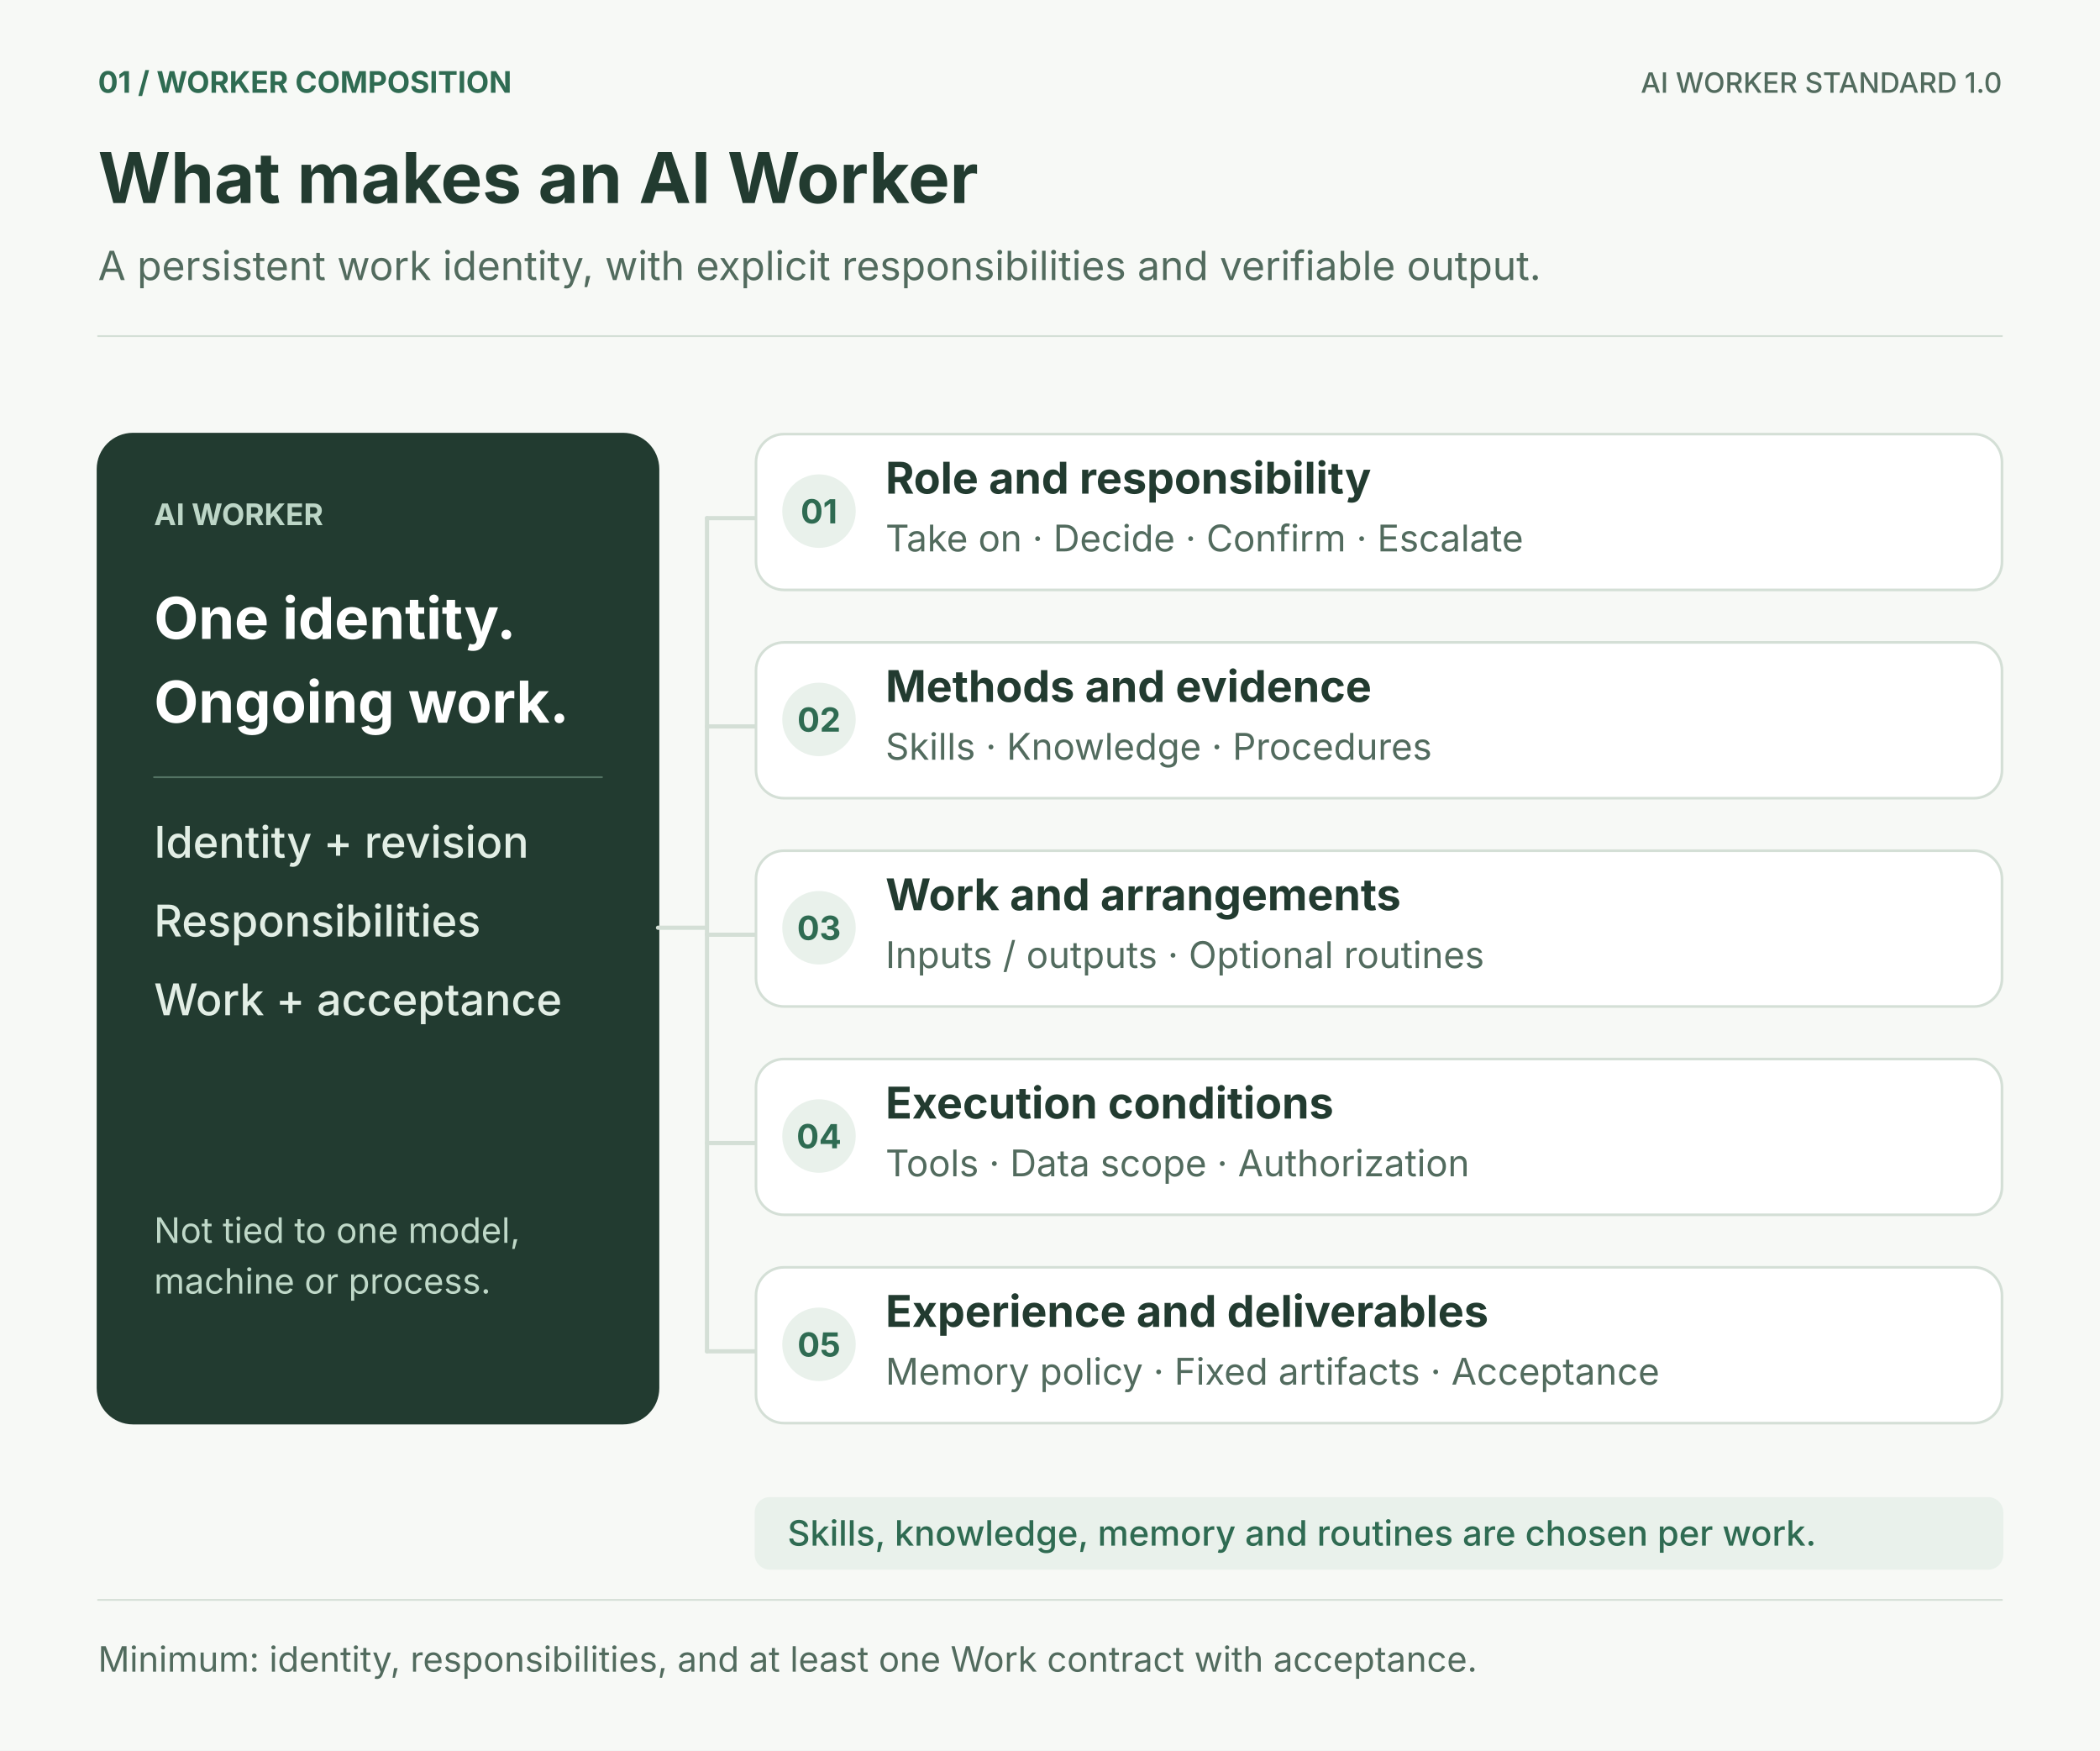
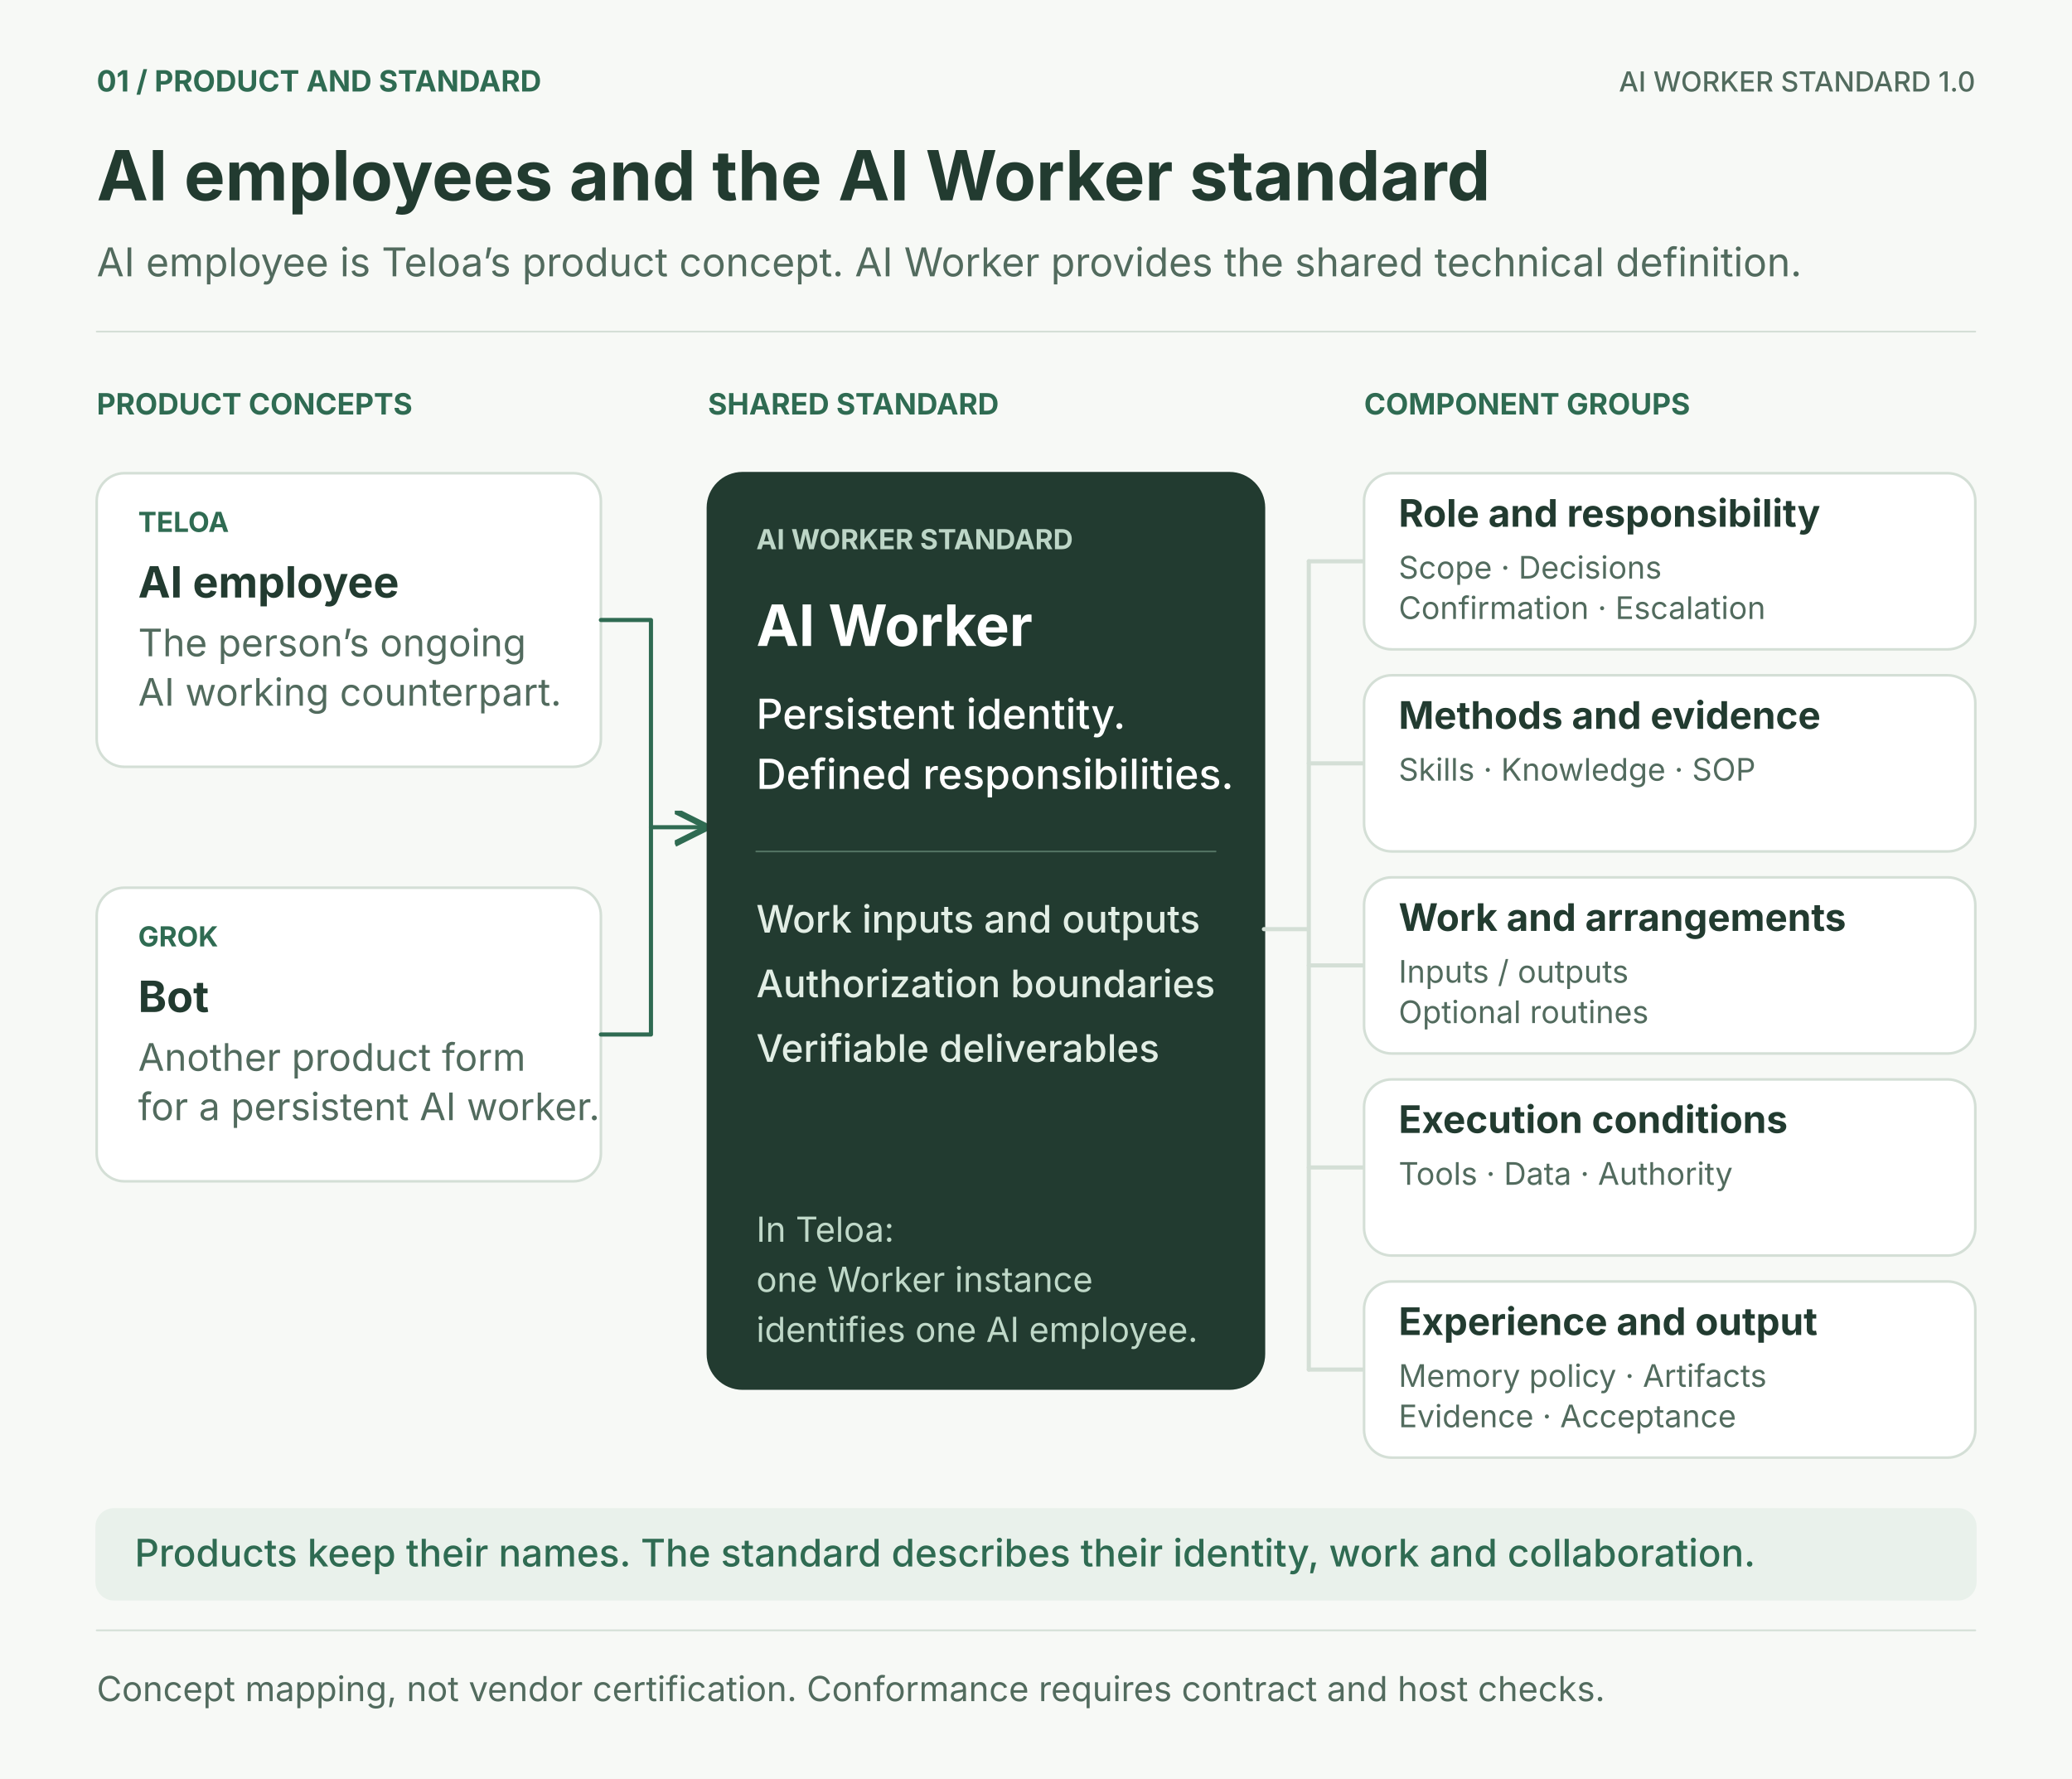
- <svg xmlns="http://www.w3.org/2000/svg" width="1200" height="1000" viewBox="0 0 1200 1000" role="img" aria-label="What makes an AI Worker">
+ <svg xmlns="http://www.w3.org/2000/svg" width="1200" height="1030" viewBox="0 0 1200 1030" role="img" aria-label="AI employees and the AI Worker standard">
  <defs>
    <marker id="arrow" markerWidth="10" markerHeight="10" refX="8" refY="4" orient="auto">
      <path d="M0 0 L8 4 L0 8" fill="none" stroke="#2f6b52" stroke-width="1.5" />
    </marker>
    <marker id="amber" markerWidth="10" markerHeight="10" refX="8" refY="4" orient="auto">
      <path d="M0 0 L8 4 L0 8" fill="none" stroke="#8d6021" stroke-width="1.5" />
    </marker>
  </defs>
  <g font-family="Inter, -apple-system, BlinkMacSystemFont, PingFang SC, Microsoft YaHei, Arial, sans-serif">
-     <rect width="1200" height="1000" fill="#f7f9f6" />
+     <rect width="1200" height="1030" fill="#f7f9f6" />
    <text x="56" y="53" fill="#2f6b52" font-size="17" font-weight="650" text-anchor="start">
-       <tspan x="56" dy="0">01 / WORKER COMPOSITION</tspan>
+       <tspan x="56" dy="0">01 / PRODUCT AND STANDARD</tspan>
    </text>
    <text x="1144" y="53" fill="#526b5e" font-size="16" font-weight="500" text-anchor="end">
      <tspan x="1144" dy="0">AI WORKER STANDARD 1.0</tspan>
    </text>
    <text x="56" y="116" fill="#223b30" font-size="40" font-weight="650" text-anchor="start">
-       <tspan x="56" dy="0">What makes an AI Worker</tspan>
+       <tspan x="56" dy="0">AI employees and the AI Worker standard</tspan>
    </text>
    <text x="56" y="160" fill="#526b5e" font-size="23" font-weight="400" text-anchor="start">
-       <tspan x="56" dy="0">A persistent work identity, with explicit responsibilities and verifiable output.</tspan>
+       <tspan x="56" dy="0">AI employee is Teloa’s product concept. AI Worker provides the shared technical definition.</tspan>
    </text>
    <path d="M56 192 H1144" fill="none" stroke="#d4dfd6" stroke-width="1" stroke-linejoin="round" stroke-linecap="round" />
-     <rect x="56" y="248" width="320" height="565" rx="20" fill="#223b30" stroke="#223b30" stroke-width="1.5" />
-     <text x="88" y="300" fill="#bdd6c7" font-size="17" font-weight="650" text-anchor="start">
-       <tspan x="88" dy="0">AI WORKER</tspan>
+     <text x="56" y="240" fill="#2f6b52" font-size="17" font-weight="650" text-anchor="start">
+       <tspan x="56" dy="0">PRODUCT CONCEPTS</tspan>
    </text>
-     <text x="88" y="365" fill="#fff" font-size="33" font-weight="650" text-anchor="start">
-       <tspan x="88" dy="0">One identity.</tspan>
-       <tspan x="88" dy="47.85">Ongoing work.</tspan>
+     <text x="410" y="240" fill="#2f6b52" font-size="17" font-weight="650" text-anchor="start">
+       <tspan x="410" dy="0">SHARED STANDARD</tspan>
    </text>
-     <path d="M88 444 H344" fill="none" stroke="#537363" stroke-width="1" stroke-linejoin="round" stroke-linecap="round" />
-     <text x="88" y="490" fill="#e2eee5" font-size="25" font-weight="500" text-anchor="start">
-       <tspan x="88" dy="0">Identity + revision</tspan>
-       <tspan x="88" dy="45">Responsibilities</tspan>
-       <tspan x="88" dy="45">Work + acceptance</tspan>
+     <text x="790" y="240" fill="#2f6b52" font-size="17" font-weight="650" text-anchor="start">
+       <tspan x="790" dy="0">COMPONENT GROUPS</tspan>
    </text>
-     <text x="88" y="710" fill="#bfd8c8" font-size="20" font-weight="400" text-anchor="start">
-       <tspan x="88" dy="0">Not tied to one model,</tspan>
-       <tspan x="88" dy="29">machine or process.</tspan>
+     <rect x="56" y="274" width="292" height="170" rx="16" fill="#ffffff" stroke="#d4dfd6" stroke-width="1.5" />
+     <text x="80" y="308" fill="#2f6b52" font-size="16" font-weight="650" text-anchor="start">
+       <tspan x="80" dy="0">TELOA</tspan>
    </text>
-     <path d="M376 530 H404 M404 296 V772" fill="none" stroke="#d4dfd6" stroke-width="2.4" stroke-linejoin="round" stroke-linecap="round" />
-     <path d="M404 296 H432" fill="none" stroke="#d4dfd6" stroke-width="2.4" stroke-linejoin="round" stroke-linecap="round" />
-     <rect x="432" y="248" width="712" height="89" rx="16" fill="#ffffff" stroke="#d4dfd6" stroke-width="1.5" />
-     <circle cx="468" cy="292" r="21" fill="#e9f1eb" />
-     <text x="468" y="299" fill="#2f6b52" font-size="19" font-weight="650" text-anchor="middle">
-       <tspan x="468" dy="0">01</tspan>
+     <text x="80" y="346" fill="#223b30" font-size="25" font-weight="650" text-anchor="start">
+       <tspan x="80" dy="0">AI employee</tspan>
    </text>
-     <text x="506" y="282" fill="#223b30" font-size="25" font-weight="650" text-anchor="start">
-       <tspan x="506" dy="0">Role and responsibility</tspan>
+     <text x="80" y="380" fill="#526b5e" font-size="22" font-weight="400" text-anchor="start">
+       <tspan x="80" dy="0">The person’s ongoing</tspan>
+       <tspan x="80" dy="28.6">AI working counterpart.</tspan>
    </text>
-     <text x="506" y="315" fill="#526b5e" font-size="21" font-weight="400" text-anchor="start">
-       <tspan x="506" dy="0">Take on · Decide · Confirm · Escalate</tspan>
+     <rect x="56" y="514" width="292" height="170" rx="16" fill="#ffffff" stroke="#d4dfd6" stroke-width="1.5" />
+     <text x="80" y="548" fill="#2f6b52" font-size="16" font-weight="650" text-anchor="start">
+       <tspan x="80" dy="0">GROK</tspan>
    </text>
-     <path d="M404 415 H432" fill="none" stroke="#d4dfd6" stroke-width="2.4" stroke-linejoin="round" stroke-linecap="round" />
-     <rect x="432" y="367" width="712" height="89" rx="16" fill="#ffffff" stroke="#d4dfd6" stroke-width="1.5" />
-     <circle cx="468" cy="411" r="21" fill="#e9f1eb" />
-     <text x="468" y="418" fill="#2f6b52" font-size="19" font-weight="650" text-anchor="middle">
-       <tspan x="468" dy="0">02</tspan>
+     <text x="80" y="586" fill="#223b30" font-size="25" font-weight="650" text-anchor="start">
+       <tspan x="80" dy="0">Bot</tspan>
    </text>
-     <text x="506" y="401" fill="#223b30" font-size="25" font-weight="650" text-anchor="start">
-       <tspan x="506" dy="0">Methods and evidence</tspan>
+     <text x="80" y="620" fill="#526b5e" font-size="22" font-weight="400" text-anchor="start">
+       <tspan x="80" dy="0">Another product form</tspan>
+       <tspan x="80" dy="28.6">for a persistent AI worker.</tspan>
    </text>
-     <text x="506" y="434" fill="#526b5e" font-size="21" font-weight="400" text-anchor="start">
-       <tspan x="506" dy="0">Skills · Knowledge · Procedures</tspan>
+     <path d="M348 359 H377 V479 H410" fill="none" stroke="#2f6b52" stroke-width="2.4" stroke-linejoin="round" stroke-linecap="round" marker-end="url(#arrow)" />
+     <path d="M348 599 H377 V479" fill="none" stroke="#2f6b52" stroke-width="2.4" stroke-linejoin="round" stroke-linecap="round" />
+     <rect x="410" y="274" width="322" height="530" rx="20" fill="#223b30" stroke="#223b30" stroke-width="1.5" />
+     <text x="438" y="318" fill="#bdd6c7" font-size="16" font-weight="650" text-anchor="start">
+       <tspan x="438" dy="0">AI WORKER STANDARD</tspan>
    </text>
-     <path d="M404 534 H432" fill="none" stroke="#d4dfd6" stroke-width="2.4" stroke-linejoin="round" stroke-linecap="round" />
-     <rect x="432" y="486" width="712" height="89" rx="16" fill="#ffffff" stroke="#d4dfd6" stroke-width="1.5" />
-     <circle cx="468" cy="530" r="21" fill="#e9f1eb" />
-     <text x="468" y="537" fill="#2f6b52" font-size="19" font-weight="650" text-anchor="middle">
-       <tspan x="468" dy="0">03</tspan>
+     <text x="438" y="374" fill="#fff" font-size="33" font-weight="650" text-anchor="start">
+       <tspan x="438" dy="0">AI Worker</tspan>
    </text>
-     <text x="506" y="520" fill="#223b30" font-size="25" font-weight="650" text-anchor="start">
-       <tspan x="506" dy="0">Work and arrangements</tspan>
+     <text x="438" y="422" fill="#fff" font-size="24" font-weight="500" text-anchor="start">
+       <tspan x="438" dy="0">Persistent identity.</tspan>
+       <tspan x="438" dy="34.8">Defined responsibilities.</tspan>
    </text>
-     <text x="506" y="553" fill="#526b5e" font-size="21" font-weight="400" text-anchor="start">
-       <tspan x="506" dy="0">Inputs / outputs · Optional routines</tspan>
+     <path d="M438 493 H704" fill="none" stroke="#537363" stroke-width="1" stroke-linejoin="round" stroke-linecap="round" />
+     <text x="438" y="540" fill="#e2eee5" font-size="22" font-weight="500" text-anchor="start">
+       <tspan x="438" dy="0">Work inputs and outputs</tspan>
+       <tspan x="438" dy="37.4">Authorization boundaries</tspan>
+       <tspan x="438" dy="37.4">Verifiable deliverables</tspan>
    </text>
-     <path d="M404 653 H432" fill="none" stroke="#d4dfd6" stroke-width="2.4" stroke-linejoin="round" stroke-linecap="round" />
-     <rect x="432" y="605" width="712" height="89" rx="16" fill="#ffffff" stroke="#d4dfd6" stroke-width="1.5" />
-     <circle cx="468" cy="649" r="21" fill="#e9f1eb" />
-     <text x="468" y="656" fill="#2f6b52" font-size="19" font-weight="650" text-anchor="middle">
-       <tspan x="468" dy="0">04</tspan>
+     <text x="438" y="719" fill="#bfd8c8" font-size="20" font-weight="400" text-anchor="start">
+       <tspan x="438" dy="0">In Teloa:</tspan>
+       <tspan x="438" dy="29">one Worker instance</tspan>
+       <tspan x="438" dy="29">identifies one AI employee.</tspan>
    </text>
-     <text x="506" y="639" fill="#223b30" font-size="25" font-weight="650" text-anchor="start">
-       <tspan x="506" dy="0">Execution conditions</tspan>
+     <path d="M732 538 H758 M758 325 V793" fill="none" stroke="#d4dfd6" stroke-width="2.4" stroke-linejoin="round" stroke-linecap="round" />
+     <path d="M758 325 H790" fill="none" stroke="#d4dfd6" stroke-width="2.4" stroke-linejoin="round" stroke-linecap="round" />
+     <rect x="790" y="274" width="354" height="102" rx="16" fill="#ffffff" stroke="#d4dfd6" stroke-width="1.5" />
+     <text x="810" y="305" fill="#223b30" font-size="22" font-weight="650" text-anchor="start">
+       <tspan x="810" dy="0">Role and responsibility</tspan>
    </text>
-     <text x="506" y="672" fill="#526b5e" font-size="21" font-weight="400" text-anchor="start">
-       <tspan x="506" dy="0">Tools · Data scope · Authorization</tspan>
+     <text x="810" y="335" fill="#526b5e" font-size="18" font-weight="400" text-anchor="start">
+       <tspan x="810" dy="0">Scope · Decisions</tspan>
+       <tspan x="810" dy="23.4">Confirmation · Escalation</tspan>
    </text>
-     <path d="M404 772 H432" fill="none" stroke="#d4dfd6" stroke-width="2.4" stroke-linejoin="round" stroke-linecap="round" />
-     <rect x="432" y="724" width="712" height="89" rx="16" fill="#ffffff" stroke="#d4dfd6" stroke-width="1.5" />
-     <circle cx="468" cy="768" r="21" fill="#e9f1eb" />
-     <text x="468" y="775" fill="#2f6b52" font-size="19" font-weight="650" text-anchor="middle">
-       <tspan x="468" dy="0">05</tspan>
+     <path d="M758 442 H790" fill="none" stroke="#d4dfd6" stroke-width="2.4" stroke-linejoin="round" stroke-linecap="round" />
+     <rect x="790" y="391" width="354" height="102" rx="16" fill="#ffffff" stroke="#d4dfd6" stroke-width="1.5" />
+     <text x="810" y="422" fill="#223b30" font-size="22" font-weight="650" text-anchor="start">
+       <tspan x="810" dy="0">Methods and evidence</tspan>
    </text>
-     <text x="506" y="758" fill="#223b30" font-size="25" font-weight="650" text-anchor="start">
-       <tspan x="506" dy="0">Experience and deliverables</tspan>
+     <text x="810" y="452" fill="#526b5e" font-size="18" font-weight="400" text-anchor="start">
+       <tspan x="810" dy="0">Skills · Knowledge · SOP</tspan>
    </text>
-     <text x="506" y="791" fill="#526b5e" font-size="21" font-weight="400" text-anchor="start">
-       <tspan x="506" dy="0">Memory policy · Fixed artifacts · Acceptance</tspan>
+     <path d="M758 559 H790" fill="none" stroke="#d4dfd6" stroke-width="2.4" stroke-linejoin="round" stroke-linecap="round" />
+     <rect x="790" y="508" width="354" height="102" rx="16" fill="#ffffff" stroke="#d4dfd6" stroke-width="1.5" />
+     <text x="810" y="539" fill="#223b30" font-size="22" font-weight="650" text-anchor="start">
+       <tspan x="810" dy="0">Work and arrangements</tspan>
    </text>
-     <rect x="432" y="856" width="712" height="40" rx="8" fill="#e9f1eb" stroke="#e9f1eb" stroke-width="1.5" />
-     <text x="450" y="883" fill="#2f6b52" font-size="20" font-weight="500" text-anchor="start">
-       <tspan x="450" dy="0">Skills, knowledge, memory and routines are chosen per work.</tspan>
+     <text x="810" y="569" fill="#526b5e" font-size="18" font-weight="400" text-anchor="start">
+       <tspan x="810" dy="0">Inputs / outputs</tspan>
+       <tspan x="810" dy="23.4">Optional routines</tspan>
    </text>
-     <path d="M56 914 H1144" fill="none" stroke="#d4dfd6" stroke-width="1" stroke-linejoin="round" stroke-linecap="round" />
-     <text x="56" y="955" fill="#526b5e" font-size="20" font-weight="400" text-anchor="start">
-       <tspan x="56" dy="0">Minimum: identity, responsibilities, and at least one Work contract with acceptance.</tspan>
+     <path d="M758 676 H790" fill="none" stroke="#d4dfd6" stroke-width="2.4" stroke-linejoin="round" stroke-linecap="round" />
+     <rect x="790" y="625" width="354" height="102" rx="16" fill="#ffffff" stroke="#d4dfd6" stroke-width="1.5" />
+     <text x="810" y="656" fill="#223b30" font-size="22" font-weight="650" text-anchor="start">
+       <tspan x="810" dy="0">Execution conditions</tspan>
+     </text>
+     <text x="810" y="686" fill="#526b5e" font-size="18" font-weight="400" text-anchor="start">
+       <tspan x="810" dy="0">Tools · Data · Authority</tspan>
+     </text>
+     <path d="M758 793 H790" fill="none" stroke="#d4dfd6" stroke-width="2.4" stroke-linejoin="round" stroke-linecap="round" />
+     <rect x="790" y="742" width="354" height="102" rx="16" fill="#ffffff" stroke="#d4dfd6" stroke-width="1.5" />
+     <text x="810" y="773" fill="#223b30" font-size="22" font-weight="650" text-anchor="start">
+       <tspan x="810" dy="0">Experience and output</tspan>
+     </text>
+     <text x="810" y="803" fill="#526b5e" font-size="18" font-weight="400" text-anchor="start">
+       <tspan x="810" dy="0">Memory policy · Artifacts</tspan>
+       <tspan x="810" dy="23.4">Evidence · Acceptance</tspan>
+     </text>
+     <rect x="56" y="874" width="1088" height="52" rx="10" fill="#e9f1eb" stroke="#e9f1eb" stroke-width="1.5" />
+     <text x="78" y="907" fill="#2f6b52" font-size="22" font-weight="500" text-anchor="start">
+       <tspan x="78" dy="0">Products keep their names. The standard describes their identity, work and collaboration.</tspan>
+     </text>
+     <path d="M56 944 H1144" fill="none" stroke="#d4dfd6" stroke-width="1" stroke-linejoin="round" stroke-linecap="round" />
+     <text x="56" y="985" fill="#526b5e" font-size="20" font-weight="400" text-anchor="start">
+       <tspan x="56" dy="0">Concept mapping, not vendor certification. Conformance requires contract and host checks.</tspan>
    </text>
  </g>
</svg>
